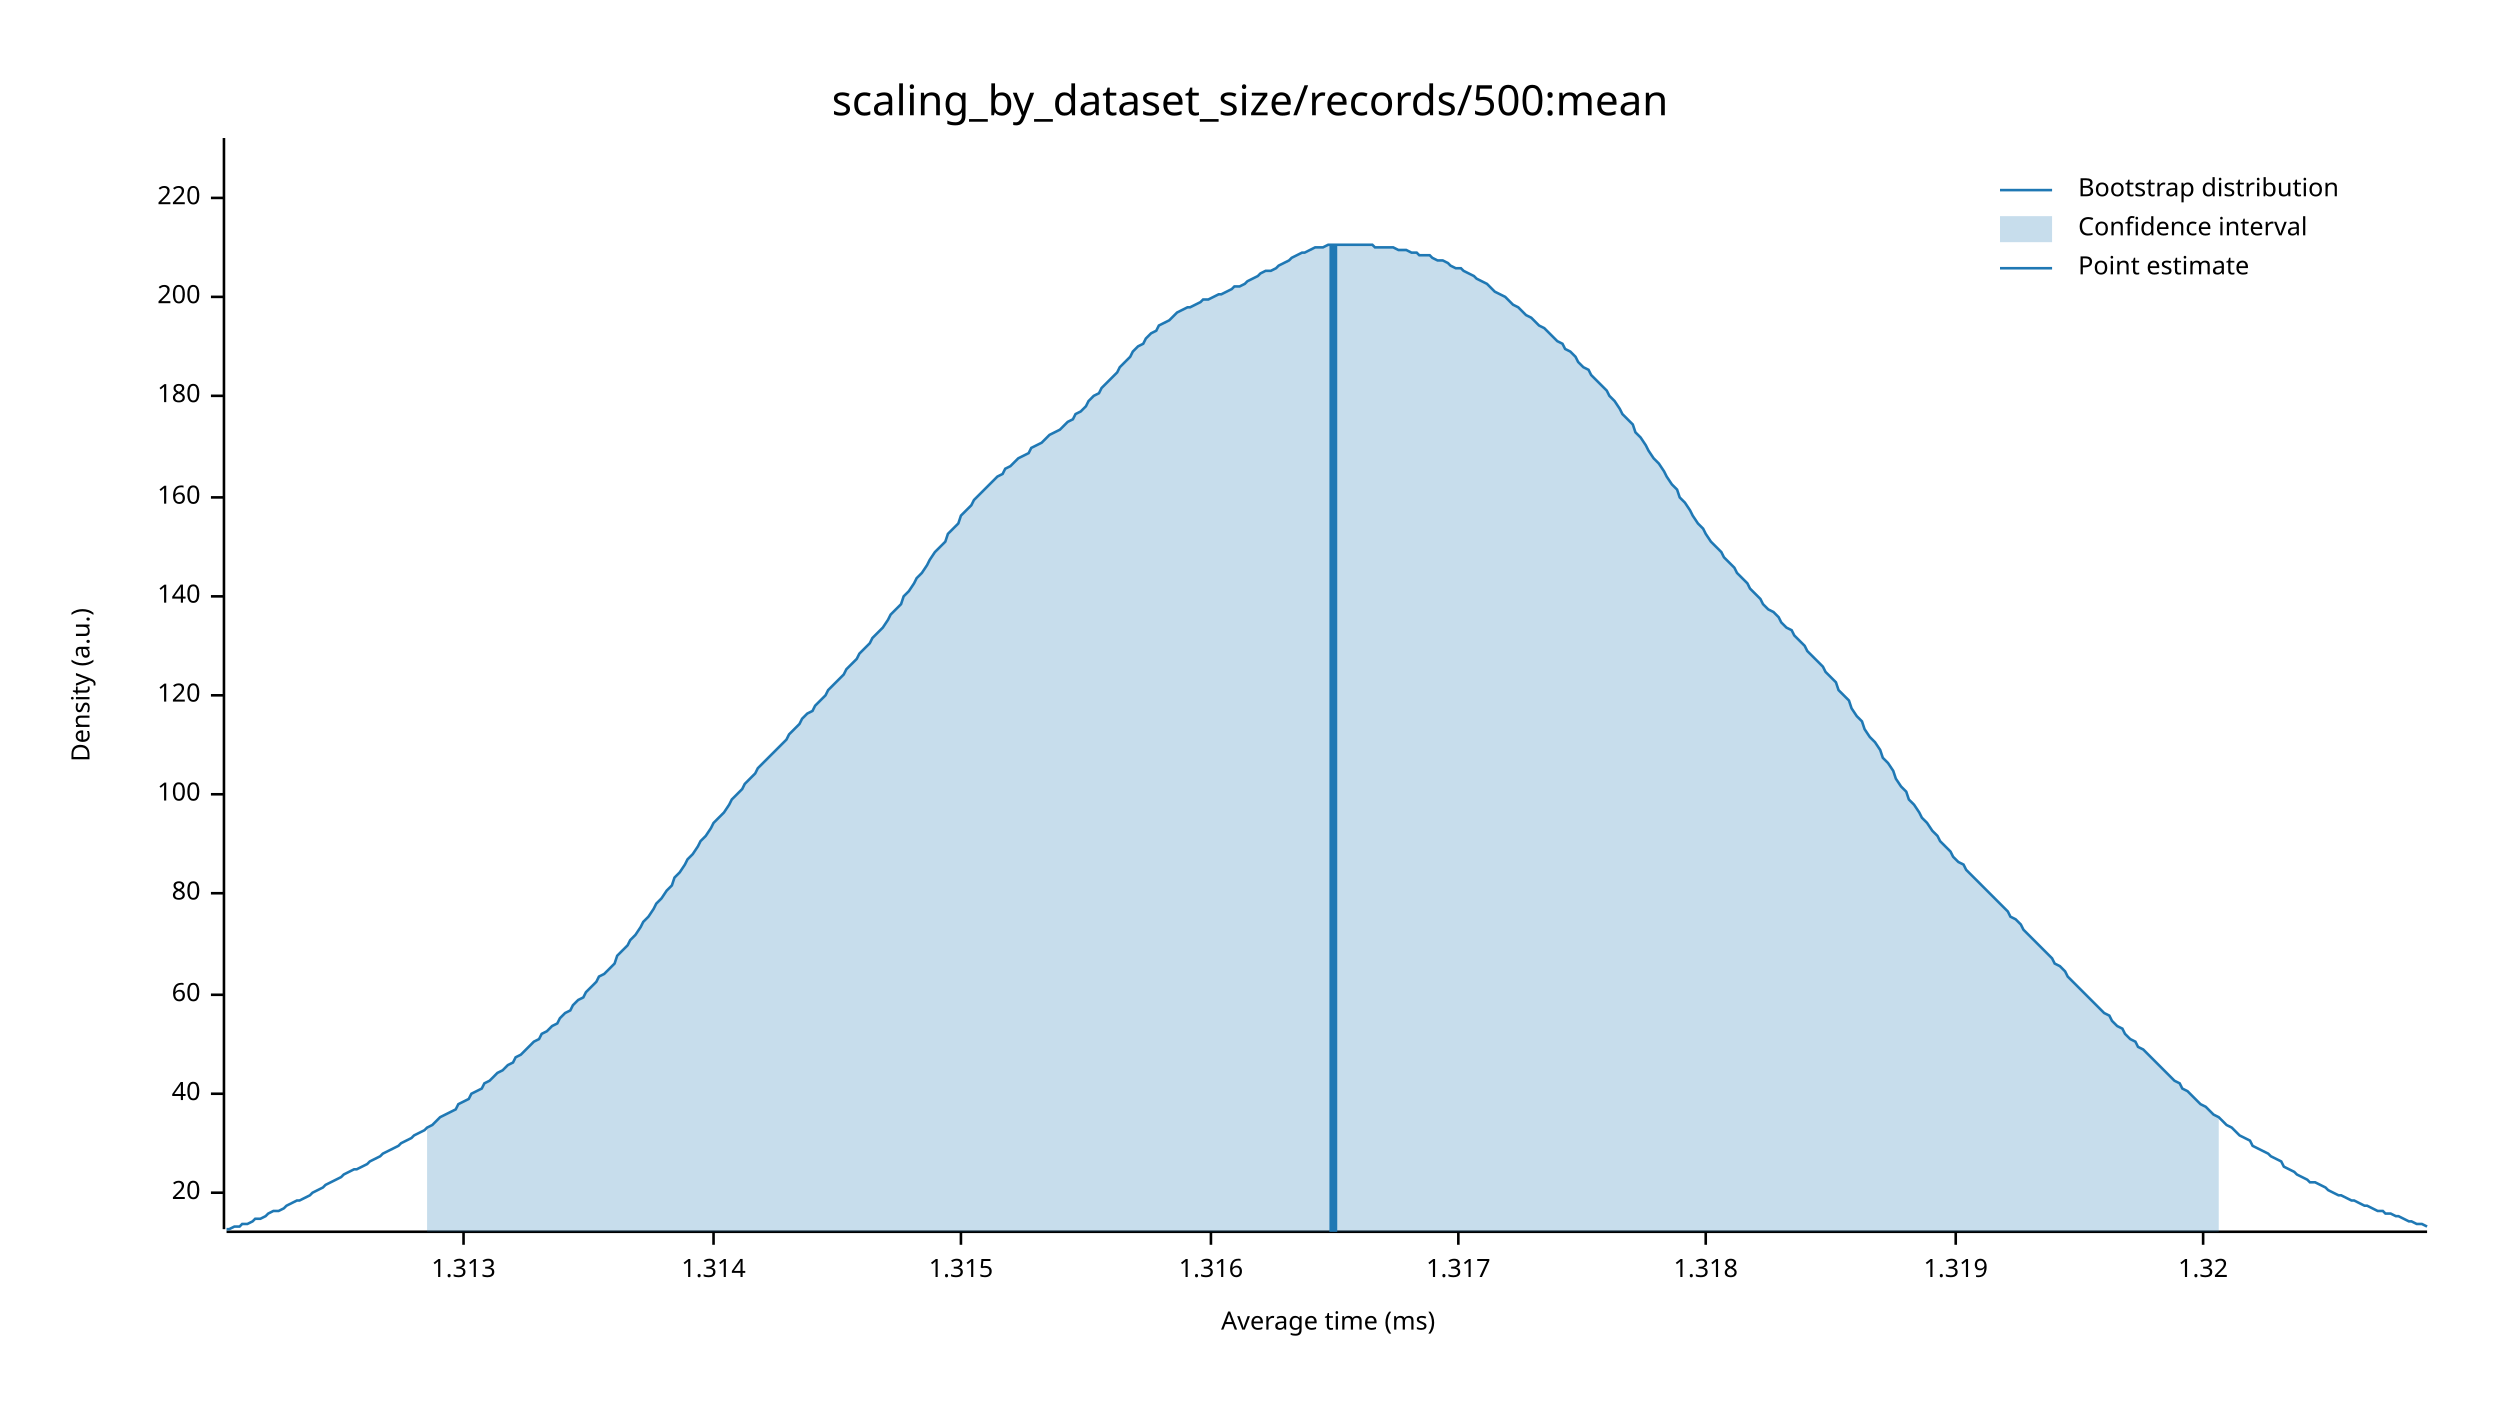
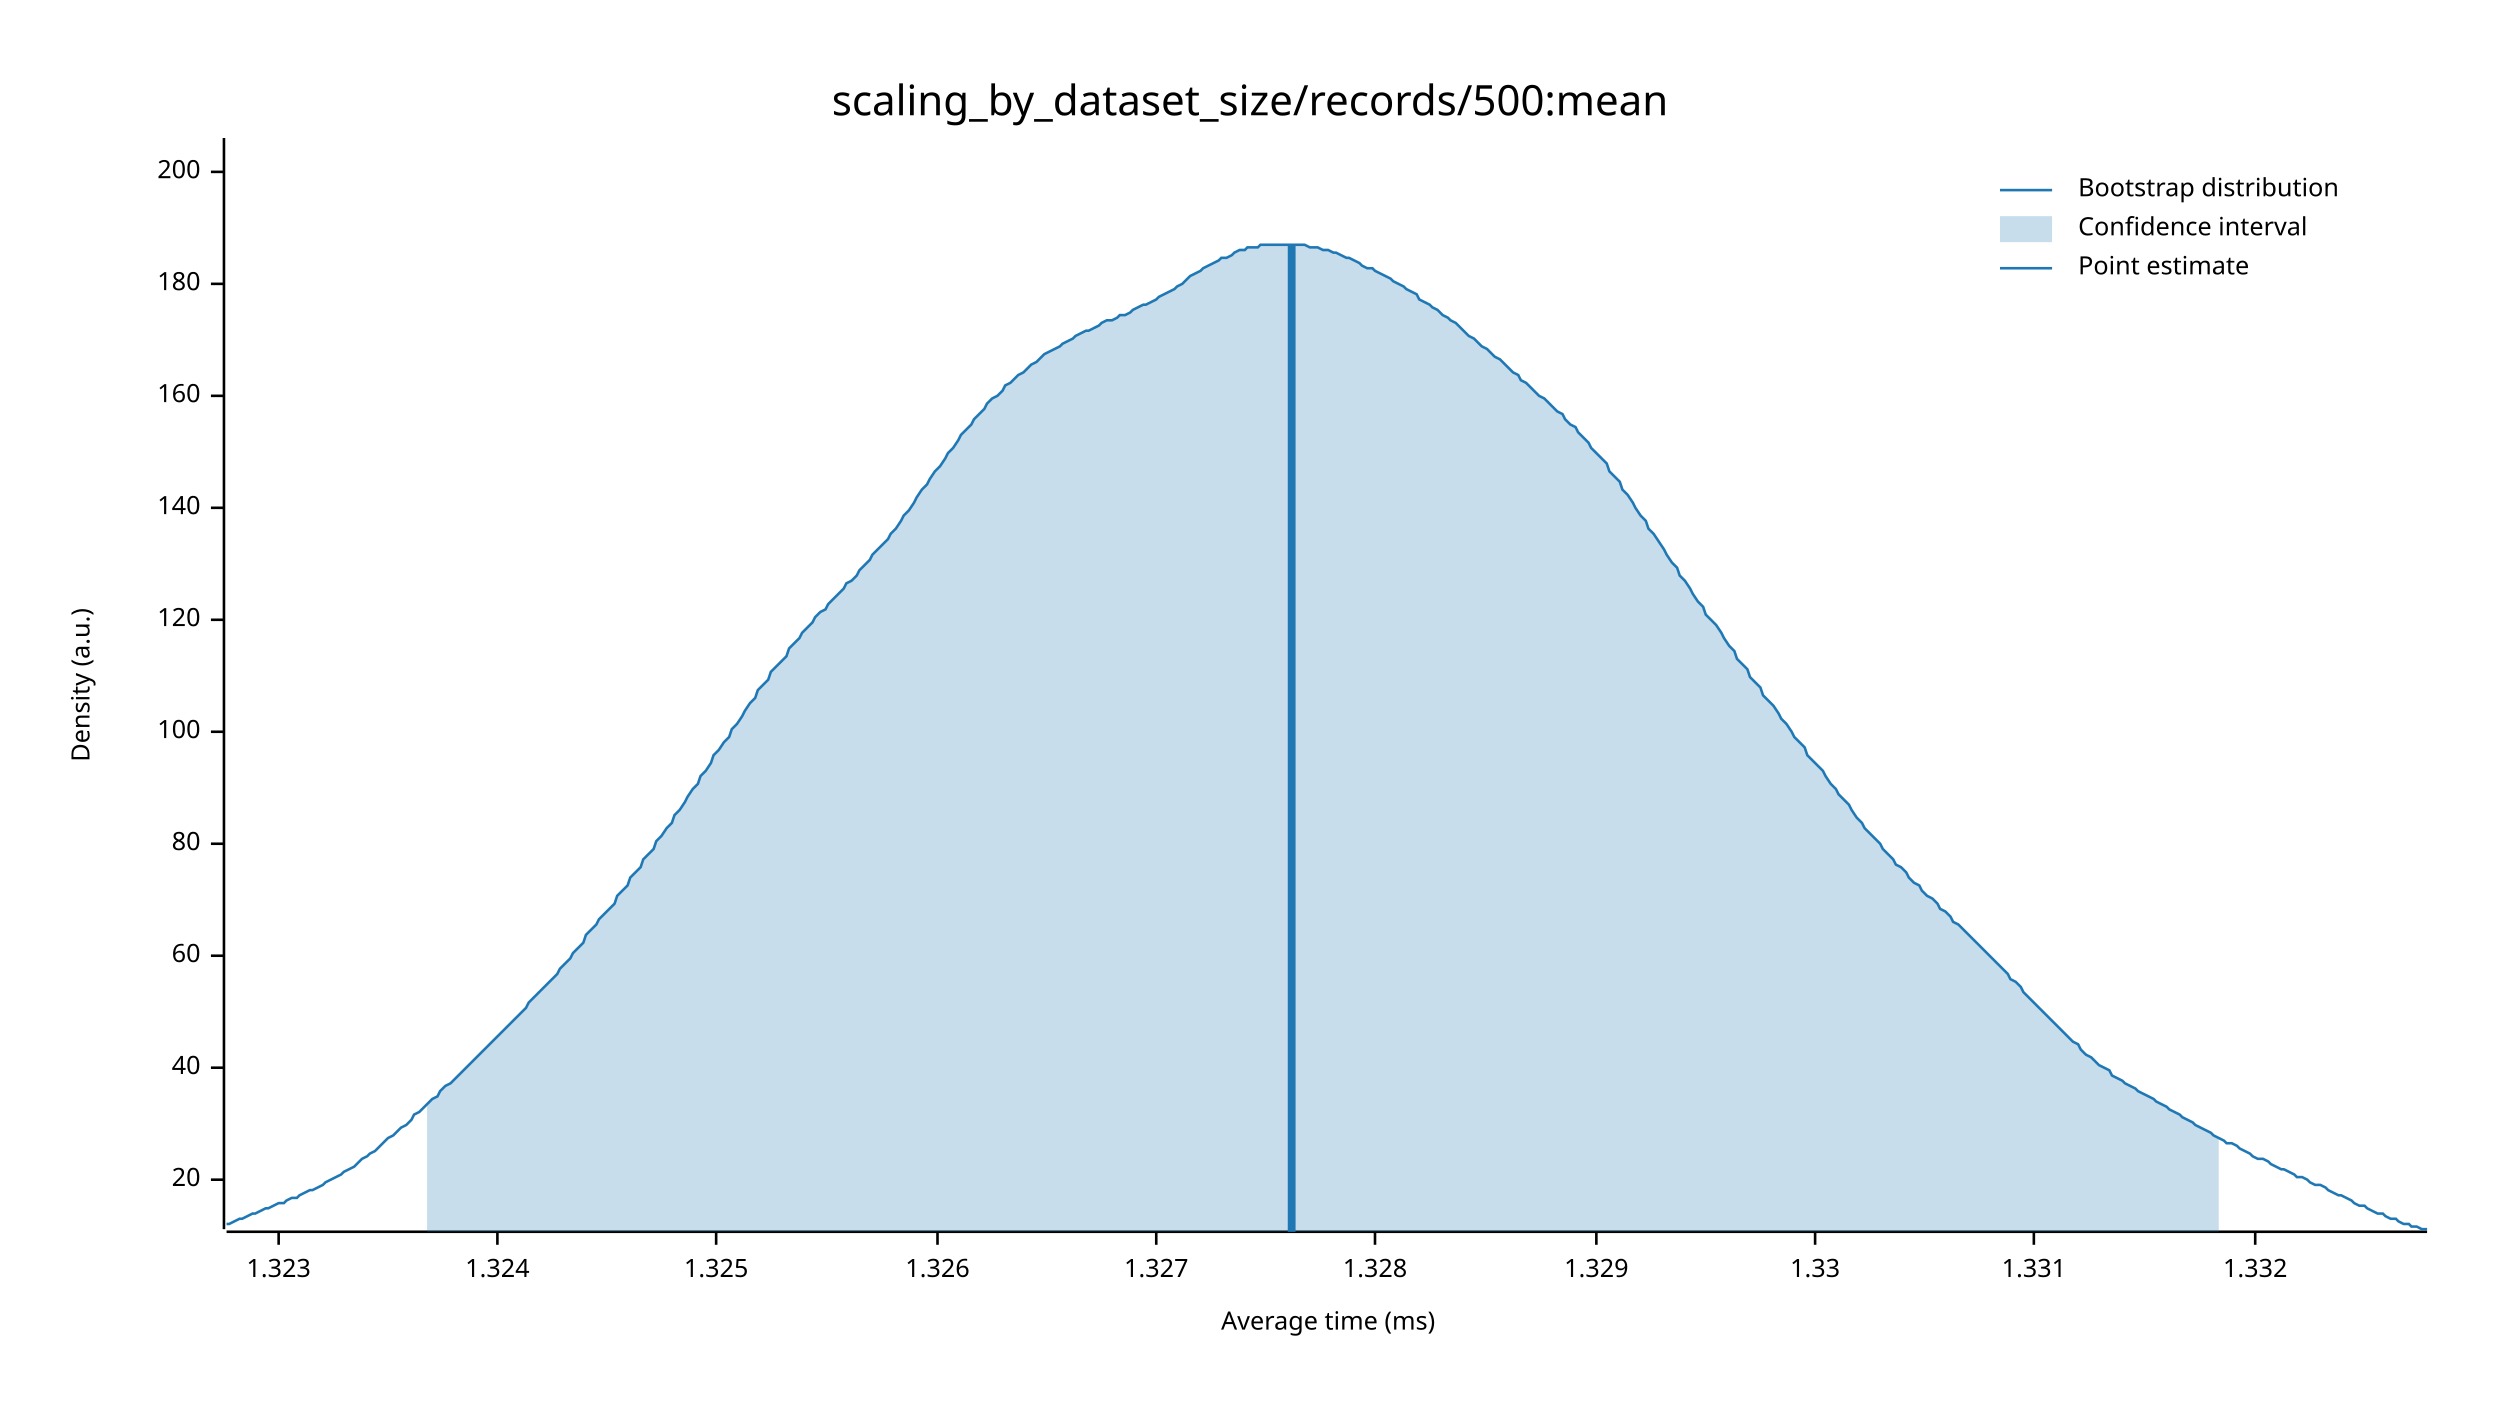
<svg xmlns="http://www.w3.org/2000/svg" width="960" height="540" viewBox="0 0 960 540">
  <text x="480" y="32" dy="0.76em" text-anchor="middle" font-family="sans-serif" font-size="16.129" opacity="1" fill="#000000">
scaling_by_dataset_size/records/500:mean
</text>
  <text x="27" y="263" dy="0.76em" text-anchor="middle" font-family="sans-serif" font-size="9.677" opacity="1" fill="#000000" transform="rotate(270, 27, 263)">
Density (a.u.)
</text>
  <text x="510" y="513" dy="-0.5ex" text-anchor="middle" font-family="sans-serif" font-size="9.677" opacity="1" fill="#000000">
Average time (ms)
</text>
  <polyline fill="none" opacity="1" stroke="#000000" stroke-width="1" points="86,53 86,472 " />
-   <text x="77" y="458" dy="0.5ex" text-anchor="end" font-family="sans-serif" font-size="9.677" opacity="1" fill="#000000">
+   <text x="77" y="453" dy="0.5ex" text-anchor="end" font-family="sans-serif" font-size="9.677" opacity="1" fill="#000000">
20
</text>
-   <polyline fill="none" opacity="1" stroke="#000000" stroke-width="1" points="81,458 86,458 " />
-   <text x="77" y="420" dy="0.5ex" text-anchor="end" font-family="sans-serif" font-size="9.677" opacity="1" fill="#000000">
+   <polyline fill="none" opacity="1" stroke="#000000" stroke-width="1" points="81,453 86,453 " />
+   <text x="77" y="410" dy="0.5ex" text-anchor="end" font-family="sans-serif" font-size="9.677" opacity="1" fill="#000000">
40
</text>
-   <polyline fill="none" opacity="1" stroke="#000000" stroke-width="1" points="81,420 86,420 " />
-   <text x="77" y="382" dy="0.5ex" text-anchor="end" font-family="sans-serif" font-size="9.677" opacity="1" fill="#000000">
+   <polyline fill="none" opacity="1" stroke="#000000" stroke-width="1" points="81,410 86,410 " />
+   <text x="77" y="367" dy="0.5ex" text-anchor="end" font-family="sans-serif" font-size="9.677" opacity="1" fill="#000000">
60
</text>
-   <polyline fill="none" opacity="1" stroke="#000000" stroke-width="1" points="81,382 86,382 " />
-   <text x="77" y="343" dy="0.5ex" text-anchor="end" font-family="sans-serif" font-size="9.677" opacity="1" fill="#000000">
+   <polyline fill="none" opacity="1" stroke="#000000" stroke-width="1" points="81,367 86,367 " />
+   <text x="77" y="324" dy="0.5ex" text-anchor="end" font-family="sans-serif" font-size="9.677" opacity="1" fill="#000000">
80
</text>
-   <polyline fill="none" opacity="1" stroke="#000000" stroke-width="1" points="81,343 86,343 " />
-   <text x="77" y="305" dy="0.5ex" text-anchor="end" font-family="sans-serif" font-size="9.677" opacity="1" fill="#000000">
+   <polyline fill="none" opacity="1" stroke="#000000" stroke-width="1" points="81,324 86,324 " />
+   <text x="77" y="281" dy="0.5ex" text-anchor="end" font-family="sans-serif" font-size="9.677" opacity="1" fill="#000000">
100
</text>
-   <polyline fill="none" opacity="1" stroke="#000000" stroke-width="1" points="81,305 86,305 " />
-   <text x="77" y="267" dy="0.5ex" text-anchor="end" font-family="sans-serif" font-size="9.677" opacity="1" fill="#000000">
+   <polyline fill="none" opacity="1" stroke="#000000" stroke-width="1" points="81,281 86,281 " />
+   <text x="77" y="238" dy="0.5ex" text-anchor="end" font-family="sans-serif" font-size="9.677" opacity="1" fill="#000000">
120
</text>
-   <polyline fill="none" opacity="1" stroke="#000000" stroke-width="1" points="81,267 86,267 " />
-   <text x="77" y="229" dy="0.5ex" text-anchor="end" font-family="sans-serif" font-size="9.677" opacity="1" fill="#000000">
+   <polyline fill="none" opacity="1" stroke="#000000" stroke-width="1" points="81,238 86,238 " />
+   <text x="77" y="195" dy="0.5ex" text-anchor="end" font-family="sans-serif" font-size="9.677" opacity="1" fill="#000000">
140
</text>
-   <polyline fill="none" opacity="1" stroke="#000000" stroke-width="1" points="81,229 86,229 " />
-   <text x="77" y="191" dy="0.5ex" text-anchor="end" font-family="sans-serif" font-size="9.677" opacity="1" fill="#000000">
+   <polyline fill="none" opacity="1" stroke="#000000" stroke-width="1" points="81,195 86,195 " />
+   <text x="77" y="152" dy="0.5ex" text-anchor="end" font-family="sans-serif" font-size="9.677" opacity="1" fill="#000000">
160
</text>
-   <polyline fill="none" opacity="1" stroke="#000000" stroke-width="1" points="81,191 86,191 " />
-   <text x="77" y="152" dy="0.5ex" text-anchor="end" font-family="sans-serif" font-size="9.677" opacity="1" fill="#000000">
+   <polyline fill="none" opacity="1" stroke="#000000" stroke-width="1" points="81,152 86,152 " />
+   <text x="77" y="109" dy="0.5ex" text-anchor="end" font-family="sans-serif" font-size="9.677" opacity="1" fill="#000000">
180
</text>
-   <polyline fill="none" opacity="1" stroke="#000000" stroke-width="1" points="81,152 86,152 " />
-   <text x="77" y="114" dy="0.5ex" text-anchor="end" font-family="sans-serif" font-size="9.677" opacity="1" fill="#000000">
+   <polyline fill="none" opacity="1" stroke="#000000" stroke-width="1" points="81,109 86,109 " />
+   <text x="77" y="66" dy="0.5ex" text-anchor="end" font-family="sans-serif" font-size="9.677" opacity="1" fill="#000000">
200
</text>
-   <polyline fill="none" opacity="1" stroke="#000000" stroke-width="1" points="81,114 86,114 " />
-   <text x="77" y="76" dy="0.5ex" text-anchor="end" font-family="sans-serif" font-size="9.677" opacity="1" fill="#000000">
- 220
+   <polyline fill="none" opacity="1" stroke="#000000" stroke-width="1" points="81,66 86,66 " />
+   <polyline fill="none" opacity="1" stroke="#000000" stroke-width="1" points="87,473 932,473 " />
+   <text x="107" y="483" dy="0.76em" text-anchor="middle" font-family="sans-serif" font-size="9.677" opacity="1" fill="#000000">
+ 1.323
</text>
-   <polyline fill="none" opacity="1" stroke="#000000" stroke-width="1" points="81,76 86,76 " />
-   <polyline fill="none" opacity="1" stroke="#000000" stroke-width="1" points="87,473 932,473 " />
-   <text x="178" y="483" dy="0.76em" text-anchor="middle" font-family="sans-serif" font-size="9.677" opacity="1" fill="#000000">
- 1.313
+   <polyline fill="none" opacity="1" stroke="#000000" stroke-width="1" points="107,473 107,478 " />
+   <text x="191" y="483" dy="0.76em" text-anchor="middle" font-family="sans-serif" font-size="9.677" opacity="1" fill="#000000">
+ 1.324
</text>
-   <polyline fill="none" opacity="1" stroke="#000000" stroke-width="1" points="178,473 178,478 " />
-   <text x="274" y="483" dy="0.76em" text-anchor="middle" font-family="sans-serif" font-size="9.677" opacity="1" fill="#000000">
- 1.314
+   <polyline fill="none" opacity="1" stroke="#000000" stroke-width="1" points="191,473 191,478 " />
+   <text x="275" y="483" dy="0.76em" text-anchor="middle" font-family="sans-serif" font-size="9.677" opacity="1" fill="#000000">
+ 1.325
</text>
-   <polyline fill="none" opacity="1" stroke="#000000" stroke-width="1" points="274,473 274,478 " />
-   <text x="369" y="483" dy="0.76em" text-anchor="middle" font-family="sans-serif" font-size="9.677" opacity="1" fill="#000000">
- 1.315
+   <polyline fill="none" opacity="1" stroke="#000000" stroke-width="1" points="275,473 275,478 " />
+   <text x="360" y="483" dy="0.76em" text-anchor="middle" font-family="sans-serif" font-size="9.677" opacity="1" fill="#000000">
+ 1.326
</text>
-   <polyline fill="none" opacity="1" stroke="#000000" stroke-width="1" points="369,473 369,478 " />
-   <text x="465" y="483" dy="0.76em" text-anchor="middle" font-family="sans-serif" font-size="9.677" opacity="1" fill="#000000">
- 1.316
+   <polyline fill="none" opacity="1" stroke="#000000" stroke-width="1" points="360,473 360,478 " />
+   <text x="444" y="483" dy="0.76em" text-anchor="middle" font-family="sans-serif" font-size="9.677" opacity="1" fill="#000000">
+ 1.327
</text>
-   <polyline fill="none" opacity="1" stroke="#000000" stroke-width="1" points="465,473 465,478 " />
-   <text x="560" y="483" dy="0.76em" text-anchor="middle" font-family="sans-serif" font-size="9.677" opacity="1" fill="#000000">
- 1.317
+   <polyline fill="none" opacity="1" stroke="#000000" stroke-width="1" points="444,473 444,478 " />
+   <text x="528" y="483" dy="0.76em" text-anchor="middle" font-family="sans-serif" font-size="9.677" opacity="1" fill="#000000">
+ 1.328
</text>
-   <polyline fill="none" opacity="1" stroke="#000000" stroke-width="1" points="560,473 560,478 " />
-   <text x="655" y="483" dy="0.76em" text-anchor="middle" font-family="sans-serif" font-size="9.677" opacity="1" fill="#000000">
- 1.318
+   <polyline fill="none" opacity="1" stroke="#000000" stroke-width="1" points="528,473 528,478 " />
+   <text x="613" y="483" dy="0.76em" text-anchor="middle" font-family="sans-serif" font-size="9.677" opacity="1" fill="#000000">
+ 1.329
</text>
-   <polyline fill="none" opacity="1" stroke="#000000" stroke-width="1" points="655,473 655,478 " />
-   <text x="751" y="483" dy="0.76em" text-anchor="middle" font-family="sans-serif" font-size="9.677" opacity="1" fill="#000000">
- 1.319
+   <polyline fill="none" opacity="1" stroke="#000000" stroke-width="1" points="613,473 613,478 " />
+   <text x="697" y="483" dy="0.76em" text-anchor="middle" font-family="sans-serif" font-size="9.677" opacity="1" fill="#000000">
+ 1.33
</text>
-   <polyline fill="none" opacity="1" stroke="#000000" stroke-width="1" points="751,473 751,478 " />
-   <text x="846" y="483" dy="0.76em" text-anchor="middle" font-family="sans-serif" font-size="9.677" opacity="1" fill="#000000">
- 1.32
+   <polyline fill="none" opacity="1" stroke="#000000" stroke-width="1" points="697,473 697,478 " />
+   <text x="781" y="483" dy="0.76em" text-anchor="middle" font-family="sans-serif" font-size="9.677" opacity="1" fill="#000000">
+ 1.331
</text>
-   <polyline fill="none" opacity="1" stroke="#000000" stroke-width="1" points="846,473 846,478 " />
-   <polyline fill="none" opacity="1" stroke="#1F78B4" stroke-width="1" points="87,472 88,472 90,471 92,471 93,470 95,470 97,469 98,468 100,468 102,467 103,466 105,465 107,465 109,464 110,463 112,462 114,461 115,461 117,460 119,459 120,458 122,457 124,456 125,455 127,454 129,453 131,452 132,451 134,450 136,449 137,449 139,448 141,447 142,446 144,445 146,444 147,443 149,442 151,441 153,440 154,439 156,438 158,437 159,436 161,435 163,434 164,433 166,432 168,430 169,429 171,428 173,427 175,426 176,424 178,423 180,422 181,420 183,419 185,418 186,416 188,415 190,413 191,412 193,411 195,409 197,408 198,406 200,405 202,403 203,402 205,400 207,399 208,397 210,396 212,394 214,393 215,391 217,389 219,388 220,386 222,384 224,383 225,381 227,379 229,377 230,375 232,374 234,372 236,370 237,367 239,365 241,363 242,361 244,359 246,356 247,354 249,352 251,349 252,347 254,345 256,342 258,340 259,337 261,335 263,332 264,330 266,328 268,325 269,323 271,321 273,318 274,316 276,314 278,312 280,309 281,307 283,305 285,303 286,301 288,299 290,297 291,295 293,293 295,291 296,290 298,288 300,286 302,284 303,282 305,280 307,278 308,276 310,274 312,273 313,271 315,269 317,267 318,265 320,263 322,261 324,259 325,257 327,255 329,253 330,251 332,249 334,247 335,245 337,243 339,241 341,238 342,236 344,234 346,232 347,229 349,227 351,224 352,222 354,220 356,217 357,215 359,212 361,210 363,208 364,205 366,203 368,201 369,198 371,196 373,194 374,192 376,190 378,188 379,187 381,185 383,183 385,182 386,180 388,179 390,177 391,176 393,175 395,174 396,172 398,171 400,170 401,169 403,167 405,166 407,165 408,164 410,162 412,161 413,159 415,158 417,156 418,154 420,152 422,151 423,149 425,147 427,145 429,143 430,141 432,139 434,137 435,135 437,133 439,132 440,130 442,128 444,127 445,125 447,124 449,123 451,121 452,120 454,119 456,118 457,118 459,117 461,116 462,115 464,115 466,114 468,113 469,113 471,112 473,111 474,110 476,110 478,109 479,108 481,107 483,106 484,105 486,104 488,104 490,103 491,102 493,101 495,100 496,99 498,98 500,97 501,97 503,96 505,95 506,95 508,95 510,94 512,94 513,94 515,94 517,94 518,94 520,94 522,94 523,94 525,94 527,94 528,95 530,95 532,95 534,95 535,95 537,96 539,96 540,96 542,97 544,97 545,98 547,98 549,98 550,99 552,100 554,100 556,101 557,102 559,103 561,103 562,104 564,105 566,106 567,107 569,108 571,109 573,111 574,112 576,113 578,114 579,115 581,117 583,118 584,119 586,121 588,122 589,123 591,125 593,126 595,128 596,129 598,131 600,132 601,134 603,135 605,137 606,139 608,141 610,142 611,144 613,146 615,148 617,150 618,152 620,154 622,157 623,159 625,161 627,163 628,166 630,168 632,171 633,173 635,176 637,178 639,181 640,183 642,186 644,188 645,191 647,193 649,196 650,198 652,201 654,203 655,205 657,208 659,210 661,212 662,214 664,216 666,218 667,220 669,222 671,224 672,226 674,228 676,230 677,232 679,234 681,235 683,237 684,239 686,241 688,242 689,244 691,246 693,248 694,250 696,252 698,254 700,256 701,258 703,260 705,262 706,265 708,267 710,269 711,272 713,275 715,277 716,280 718,283 720,285 722,288 723,291 725,293 727,296 728,299 730,302 732,304 733,307 735,309 737,312 738,314 740,316 742,319 744,321 745,323 747,325 749,327 750,329 752,331 754,332 755,334 757,336 759,338 760,339 762,341 764,343 766,345 767,346 769,348 771,350 772,352 774,353 776,355 777,357 779,359 781,361 782,362 784,364 786,366 788,368 789,370 791,371 793,373 794,375 796,377 798,379 799,380 801,382 803,384 804,385 806,387 808,389 810,390 811,392 813,394 815,395 816,397 818,399 820,400 821,402 823,403 825,405 827,407 828,408 830,410 832,412 833,413 835,415 837,416 838,418 840,419 842,421 843,422 845,424 847,425 849,427 850,428 852,429 854,431 855,432 857,433 859,435 860,436 862,437 864,438 865,440 867,441 869,442 871,443 872,444 874,445 876,446 877,448 879,449 881,450 882,451 884,452 886,453 887,454 889,454 891,455 893,456 894,457 896,458 898,459 899,459 901,460 903,461 904,461 906,462 908,463 909,463 911,464 913,465 915,465 916,466 918,466 920,467 921,467 923,468 925,469 926,469 928,470 930,470 932,471 " />
-   <polygon opacity="0.25" fill="#1F78B4" points="164,433 166,432 168,430 169,429 171,428 173,427 175,426 176,424 178,423 180,422 181,420 183,419 185,418 186,416 188,415 190,413 191,412 193,411 195,409 197,408 198,406 200,405 202,403 203,402 205,400 207,399 208,397 210,396 212,394 214,393 215,391 217,389 219,388 220,386 222,384 224,383 225,381 227,379 229,377 230,375 232,374 234,372 236,370 237,367 239,365 241,363 242,361 244,359 246,356 247,354 249,352 251,349 252,347 254,345 256,342 258,340 259,337 261,335 263,332 264,330 266,328 268,325 269,323 271,321 273,318 274,316 276,314 278,312 280,309 281,307 283,305 285,303 286,301 288,299 290,297 291,295 293,293 295,291 296,290 298,288 300,286 302,284 303,282 305,280 307,278 308,276 310,274 312,273 313,271 315,269 317,267 318,265 320,263 322,261 324,259 325,257 327,255 329,253 330,251 332,249 334,247 335,245 337,243 339,241 341,238 342,236 344,234 346,232 347,229 349,227 351,224 352,222 354,220 356,217 357,215 359,212 361,210 363,208 364,205 366,203 368,201 369,198 371,196 373,194 374,192 376,190 378,188 379,187 381,185 383,183 385,182 386,180 388,179 390,177 391,176 393,175 395,174 396,172 398,171 400,170 401,169 403,167 405,166 407,165 408,164 410,162 412,161 413,159 415,158 417,156 418,154 420,152 422,151 423,149 425,147 427,145 429,143 430,141 432,139 434,137 435,135 437,133 439,132 440,130 442,128 444,127 445,125 447,124 449,123 451,121 452,120 454,119 456,118 457,118 459,117 461,116 462,115 464,115 466,114 468,113 469,113 471,112 473,111 474,110 476,110 478,109 479,108 481,107 483,106 484,105 486,104 488,104 490,103 491,102 493,101 495,100 496,99 498,98 500,97 501,97 503,96 505,95 506,95 508,95 510,94 512,94 513,94 515,94 517,94 518,94 520,94 522,94 523,94 525,94 527,94 528,95 530,95 532,95 534,95 535,95 537,96 539,96 540,96 542,97 544,97 545,98 547,98 549,98 550,99 552,100 554,100 556,101 557,102 559,103 561,103 562,104 564,105 566,106 567,107 569,108 571,109 573,111 574,112 576,113 578,114 579,115 581,117 583,118 584,119 586,121 588,122 589,123 591,125 593,126 595,128 596,129 598,131 600,132 601,134 603,135 605,137 606,139 608,141 610,142 611,144 613,146 615,148 617,150 618,152 620,154 622,157 623,159 625,161 627,163 628,166 630,168 632,171 633,173 635,176 637,178 639,181 640,183 642,186 644,188 645,191 647,193 649,196 650,198 652,201 654,203 655,205 657,208 659,210 661,212 662,214 664,216 666,218 667,220 669,222 671,224 672,226 674,228 676,230 677,232 679,234 681,235 683,237 684,239 686,241 688,242 689,244 691,246 693,248 694,250 696,252 698,254 700,256 701,258 703,260 705,262 706,265 708,267 710,269 711,272 713,275 715,277 716,280 718,283 720,285 722,288 723,291 725,293 727,296 728,299 730,302 732,304 733,307 735,309 737,312 738,314 740,316 742,319 744,321 745,323 747,325 749,327 750,329 752,331 754,332 755,334 757,336 759,338 760,339 762,341 764,343 766,345 767,346 769,348 771,350 772,352 774,353 776,355 777,357 779,359 781,361 782,362 784,364 786,366 788,368 789,370 791,371 793,373 794,375 796,377 798,379 799,380 801,382 803,384 804,385 806,387 808,389 810,390 811,392 813,394 815,395 816,397 818,399 820,400 821,402 823,403 825,405 827,407 828,408 830,410 832,412 833,413 835,415 837,416 838,418 840,419 842,421 843,422 845,424 847,425 849,427 850,428 852,429 852,473 164,473 " />
-   <polyline fill="none" opacity="1" stroke="#1F78B4" stroke-width="3" points="512,473 512,94 " />
+   <polyline fill="none" opacity="1" stroke="#000000" stroke-width="1" points="781,473 781,478 " />
+   <text x="866" y="483" dy="0.76em" text-anchor="middle" font-family="sans-serif" font-size="9.677" opacity="1" fill="#000000">
+ 1.332
+ </text>
+   <polyline fill="none" opacity="1" stroke="#000000" stroke-width="1" points="866,473 866,478 " />
+   <polyline fill="none" opacity="1" stroke="#1F78B4" stroke-width="1" points="87,470 88,470 90,469 92,468 93,468 95,467 97,466 98,466 100,465 102,464 103,464 105,463 107,462 109,462 110,461 112,460 114,460 115,459 117,458 119,457 120,457 122,456 124,455 125,454 127,453 129,452 131,451 132,450 134,449 136,448 137,447 139,445 141,444 142,443 144,442 146,440 147,439 149,437 151,436 153,434 154,433 156,432 158,430 159,428 161,427 163,425 164,424 166,422 168,421 169,419 171,417 173,416 175,414 176,413 178,411 180,409 181,408 183,406 185,404 186,403 188,401 190,399 191,398 193,396 195,394 197,392 198,391 200,389 202,387 203,385 205,383 207,381 208,380 210,378 212,376 214,374 215,372 217,370 219,368 220,366 222,364 224,362 225,359 227,357 229,355 230,353 232,351 234,349 236,347 237,344 239,342 241,340 242,337 244,335 246,333 247,330 249,328 251,326 252,323 254,321 256,318 258,316 259,313 261,311 263,308 264,306 266,303 268,301 269,298 271,296 273,293 274,290 276,288 278,285 280,283 281,280 283,278 285,275 286,273 288,270 290,268 291,265 293,263 295,261 296,258 298,256 300,254 302,252 303,249 305,247 307,245 308,243 310,241 312,239 313,237 315,235 317,234 318,232 320,230 322,228 324,226 325,224 327,223 329,221 330,219 332,217 334,215 335,213 337,211 339,209 341,207 342,205 344,203 346,200 347,198 349,196 351,193 352,191 354,188 356,186 357,184 359,181 361,179 363,176 364,174 366,172 368,169 369,167 371,165 373,163 374,161 376,159 378,157 379,155 381,153 383,152 385,150 386,148 388,147 390,145 391,144 393,143 395,141 396,140 398,139 400,137 401,136 403,135 405,134 407,133 408,132 410,131 412,130 413,129 415,128 417,127 418,127 420,126 422,125 423,124 425,123 427,123 429,122 430,121 432,121 434,120 435,119 437,118 439,117 440,117 442,116 444,115 445,114 447,113 449,112 451,111 452,110 454,109 456,107 457,106 459,105 461,104 462,103 464,102 466,101 468,100 469,99 471,99 473,98 474,97 476,96 478,96 479,95 481,95 483,95 484,94 486,94 488,94 490,94 491,94 493,94 495,94 496,94 498,94 500,94 501,94 503,95 505,95 506,95 508,96 510,96 512,97 513,97 515,98 517,99 518,99 520,100 522,101 523,102 525,103 527,103 528,104 530,105 532,106 534,107 535,108 537,109 539,110 540,111 542,112 544,113 545,115 547,116 549,117 550,118 552,119 554,121 556,122 557,123 559,124 561,126 562,127 564,129 566,130 567,131 569,133 571,134 573,136 574,137 576,138 578,140 579,141 581,143 583,144 584,146 586,147 588,149 589,150 591,152 593,153 595,155 596,156 598,158 600,159 601,161 603,163 605,164 606,166 608,168 610,170 611,172 613,174 615,176 617,178 618,181 620,183 622,185 623,188 625,190 627,193 628,195 630,198 632,200 633,203 635,205 637,208 639,211 640,213 642,216 644,218 645,221 647,223 649,226 650,228 652,231 654,233 655,236 657,238 659,240 661,243 662,245 664,248 666,250 667,253 669,255 671,257 672,260 674,262 676,264 677,267 679,269 681,271 683,274 684,276 686,278 688,281 689,283 691,285 693,287 694,290 696,292 698,294 700,296 701,298 703,301 705,303 706,305 708,307 710,309 711,311 713,314 715,316 716,318 718,320 720,322 722,324 723,326 725,328 727,330 728,332 730,333 732,335 733,337 735,339 737,340 738,342 740,344 742,345 744,347 745,349 747,350 749,352 750,354 752,355 754,357 755,358 757,360 759,362 760,363 762,365 764,367 766,369 767,370 769,372 771,374 772,376 774,377 776,379 777,381 779,383 781,385 782,386 784,388 786,390 788,392 789,393 791,395 793,397 794,398 796,400 798,401 799,403 801,405 803,406 804,407 806,409 808,410 810,411 811,413 813,414 815,415 816,416 818,417 820,418 821,419 823,420 825,421 827,422 828,423 830,424 832,425 833,426 835,427 837,428 838,429 840,430 842,431 843,432 845,433 847,434 849,435 850,436 852,437 854,438 855,439 857,439 859,440 860,441 862,442 864,443 865,444 867,445 869,445 871,446 872,447 874,448 876,449 877,449 879,450 881,451 882,452 884,452 886,453 887,454 889,455 891,455 893,456 894,457 896,458 898,459 899,459 901,460 903,461 904,462 906,463 908,463 909,464 911,465 913,466 915,466 916,467 918,468 920,468 921,469 923,470 925,470 926,471 928,471 930,472 932,472 " />
+   <polygon opacity="0.25" fill="#1F78B4" points="164,424 166,422 168,421 169,419 171,417 173,416 175,414 176,413 178,411 180,409 181,408 183,406 185,404 186,403 188,401 190,399 191,398 193,396 195,394 197,392 198,391 200,389 202,387 203,385 205,383 207,381 208,380 210,378 212,376 214,374 215,372 217,370 219,368 220,366 222,364 224,362 225,359 227,357 229,355 230,353 232,351 234,349 236,347 237,344 239,342 241,340 242,337 244,335 246,333 247,330 249,328 251,326 252,323 254,321 256,318 258,316 259,313 261,311 263,308 264,306 266,303 268,301 269,298 271,296 273,293 274,290 276,288 278,285 280,283 281,280 283,278 285,275 286,273 288,270 290,268 291,265 293,263 295,261 296,258 298,256 300,254 302,252 303,249 305,247 307,245 308,243 310,241 312,239 313,237 315,235 317,234 318,232 320,230 322,228 324,226 325,224 327,223 329,221 330,219 332,217 334,215 335,213 337,211 339,209 341,207 342,205 344,203 346,200 347,198 349,196 351,193 352,191 354,188 356,186 357,184 359,181 361,179 363,176 364,174 366,172 368,169 369,167 371,165 373,163 374,161 376,159 378,157 379,155 381,153 383,152 385,150 386,148 388,147 390,145 391,144 393,143 395,141 396,140 398,139 400,137 401,136 403,135 405,134 407,133 408,132 410,131 412,130 413,129 415,128 417,127 418,127 420,126 422,125 423,124 425,123 427,123 429,122 430,121 432,121 434,120 435,119 437,118 439,117 440,117 442,116 444,115 445,114 447,113 449,112 451,111 452,110 454,109 456,107 457,106 459,105 461,104 462,103 464,102 466,101 468,100 469,99 471,99 473,98 474,97 476,96 478,96 479,95 481,95 483,95 484,94 486,94 488,94 490,94 491,94 493,94 495,94 496,94 498,94 500,94 501,94 503,95 505,95 506,95 508,96 510,96 512,97 513,97 515,98 517,99 518,99 520,100 522,101 523,102 525,103 527,103 528,104 530,105 532,106 534,107 535,108 537,109 539,110 540,111 542,112 544,113 545,115 547,116 549,117 550,118 552,119 554,121 556,122 557,123 559,124 561,126 562,127 564,129 566,130 567,131 569,133 571,134 573,136 574,137 576,138 578,140 579,141 581,143 583,144 584,146 586,147 588,149 589,150 591,152 593,153 595,155 596,156 598,158 600,159 601,161 603,163 605,164 606,166 608,168 610,170 611,172 613,174 615,176 617,178 618,181 620,183 622,185 623,188 625,190 627,193 628,195 630,198 632,200 633,203 635,205 637,208 639,211 640,213 642,216 644,218 645,221 647,223 649,226 650,228 652,231 654,233 655,236 657,238 659,240 661,243 662,245 664,248 666,250 667,253 669,255 671,257 672,260 674,262 676,264 677,267 679,269 681,271 683,274 684,276 686,278 688,281 689,283 691,285 693,287 694,290 696,292 698,294 700,296 701,298 703,301 705,303 706,305 708,307 710,309 711,311 713,314 715,316 716,318 718,320 720,322 722,324 723,326 725,328 727,330 728,332 730,333 732,335 733,337 735,339 737,340 738,342 740,344 742,345 744,347 745,349 747,350 749,352 750,354 752,355 754,357 755,358 757,360 759,362 760,363 762,365 764,367 766,369 767,370 769,372 771,374 772,376 774,377 776,379 777,381 779,383 781,385 782,386 784,388 786,390 788,392 789,393 791,395 793,397 794,398 796,400 798,401 799,403 801,405 803,406 804,407 806,409 808,410 810,411 811,413 813,414 815,415 816,416 818,417 820,418 821,419 823,420 825,421 827,422 828,423 830,424 832,425 833,426 835,427 837,428 838,429 840,430 842,431 843,432 845,433 847,434 849,435 850,436 852,437 852,473 164,473 " />
+   <polyline fill="none" opacity="1" stroke="#1F78B4" stroke-width="3" points="496,473 496,94 " />
  <text x="798" y="68" dy="0.76em" text-anchor="start" font-family="sans-serif" font-size="9.677" opacity="1" fill="#000000">
Bootstrap distribution
</text>
  <text x="798" y="83" dy="0.76em" text-anchor="start" font-family="sans-serif" font-size="9.677" opacity="1" fill="#000000">
Confidence interval
</text>
  <text x="798" y="98" dy="0.76em" text-anchor="start" font-family="sans-serif" font-size="9.677" opacity="1" fill="#000000">
Point estimate
</text>
  <polyline fill="none" opacity="1" stroke="#1F78B4" stroke-width="1" points="768,73 788,73 " />
  <rect x="768" y="83" width="20" height="10" opacity="0.25" fill="#1F78B4" stroke="none" />
  <polyline fill="none" opacity="1" stroke="#1F78B4" stroke-width="1" points="768,103 788,103 " />
</svg>
